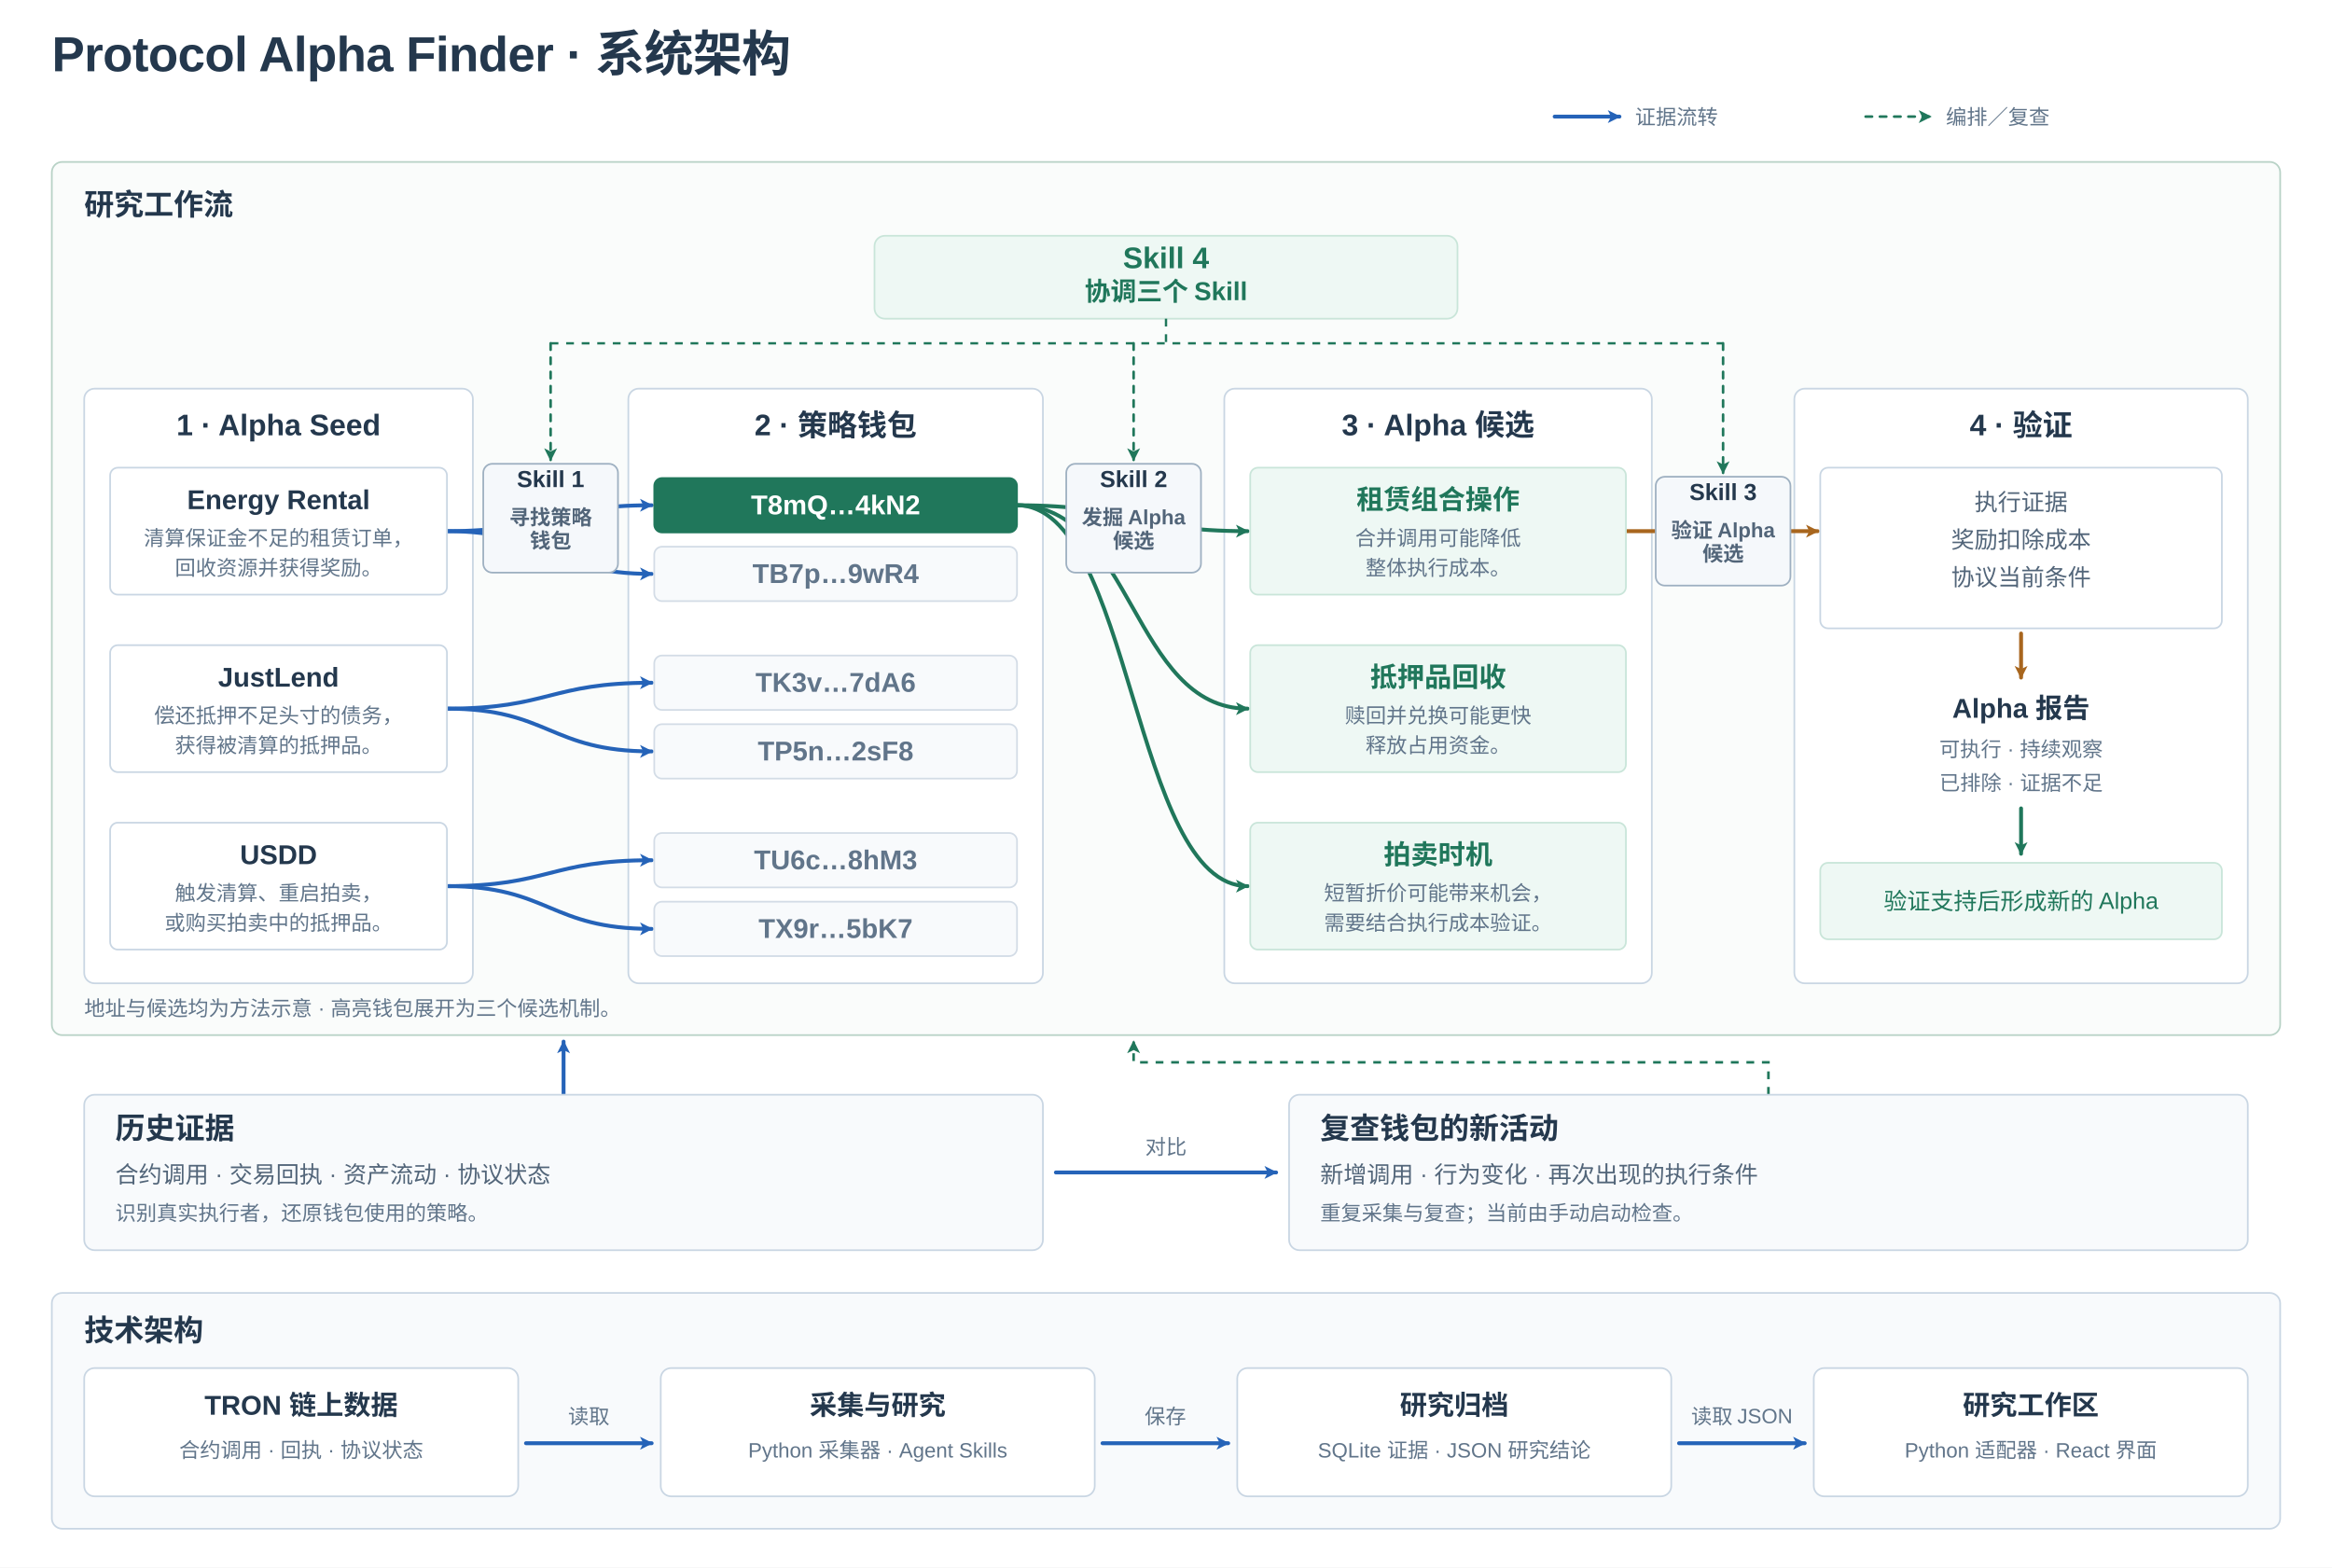
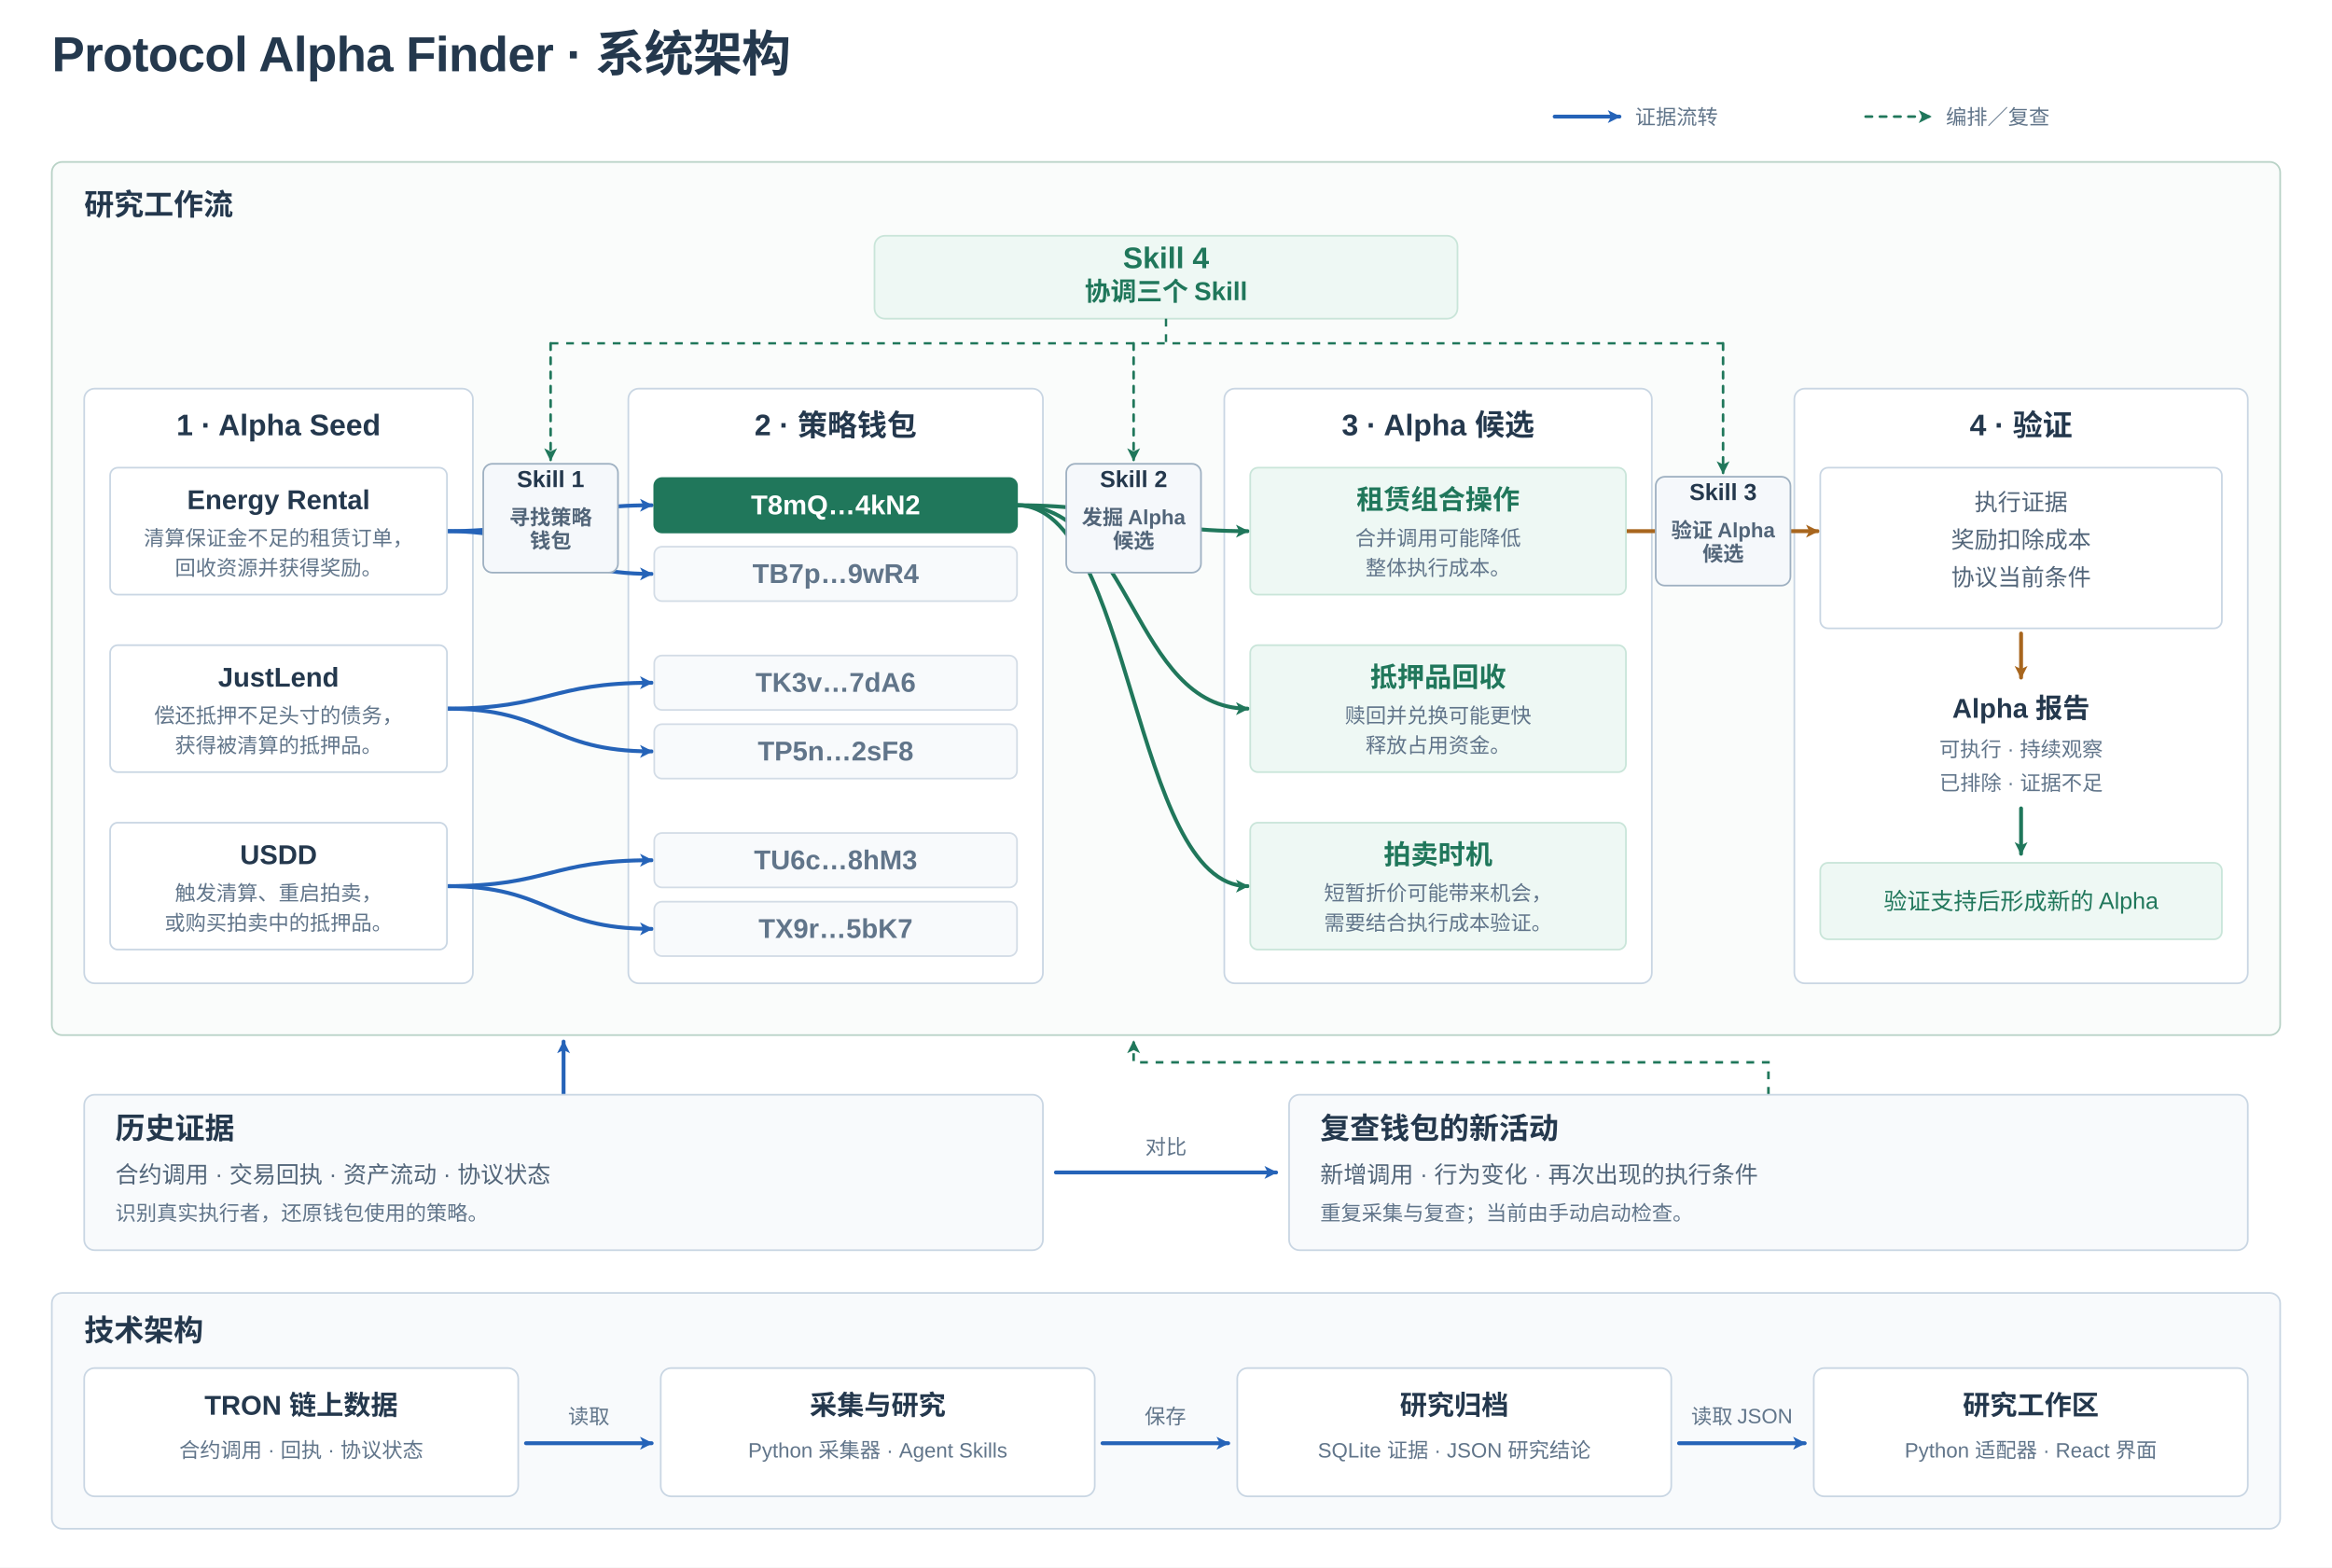
<svg xmlns="http://www.w3.org/2000/svg" width="1800" height="1210" viewBox="0 0 1800 1210" role="img" aria-labelledby="title desc" xml:lang="zh-CN">
  <defs>
    <marker id="a0" viewBox="0 0 10 10" refX="9" refY="5" markerWidth="10" markerHeight="10" markerUnits="userSpaceOnUse" orient="auto">
      <path d="M 0 0 L 10 5 L 0 10 L 2.5 5 Z" fill="#2563b8" />
    </marker>
    <marker id="a1" viewBox="0 0 10 10" refX="9" refY="5" markerWidth="10" markerHeight="10" markerUnits="userSpaceOnUse" orient="auto">
      <path d="M 0 0 L 10 5 L 0 10 L 2.5 5 Z" fill="#7953ad" />
    </marker>
    <marker id="a2" viewBox="0 0 10 10" refX="9" refY="5" markerWidth="10" markerHeight="10" markerUnits="userSpaceOnUse" orient="auto">
      <path d="M 0 0 L 10 5 L 0 10 L 2.5 5 Z" fill="#a8661e" />
    </marker>
    <marker id="a3" viewBox="0 0 10 10" refX="9" refY="5" markerWidth="10" markerHeight="10" markerUnits="userSpaceOnUse" orient="auto">
      <path d="M 0 0 L 10 5 L 0 10 L 2.5 5 Z" fill="#20775b" />
    </marker>
  </defs>
  <style>
text { font-family: Arial, 'PingFang SC', 'Microsoft YaHei', sans-serif; fill:#24384d; }
.title { font-size:38px; font-weight:700; letter-spacing:-.4px; }
.heading { font-size:23px; font-weight:650; }
.node { font-size:21px; font-weight:600; }
.body { font-size:18px; fill:#526579; }
.small { font-size:16px; fill:#61758a; }
.code { font-family:'SFMono-Regular',Consolas,monospace; font-size:16px; }
.label { font-size:14px; font-weight:650; letter-spacing:1px; fill:#61758a; }
</style>
  <rect x="0" y="0" width="1800" height="1210" rx="0" fill="#ffffff" stroke="none" stroke-width="1.3" />
  <style>
.skill-title { font-size:18px; font-weight:700; fill:#24384d; }
.skill-description { font-size:16px; font-weight:700; fill:#526579; }
.coordinator-title { font-size:23px; font-weight:700; }
.coordinator-description { font-size:20px; font-weight:700; }
</style>
  <text x="40" y="55" class="title" text-anchor="start">Protocol Alpha Finder · 系统架构</text>
  <path data-kind="legend-evidence" d="M 1200 90 C 1225.0 90 1225.0 90 1250 90" stroke="#2563b8" stroke-width="3" fill="none" stroke-linecap="round" marker-end="url(#a0)" />
  <text x="1262" y="96" class="small" text-anchor="start">证据流转</text>
  <path data-kind="legend-control" d="M 1440 90 C 1465.0 90 1465.0 90 1490 90" stroke="#20775b" stroke-width="2" fill="none" stroke-linecap="round" marker-end="url(#a3)" stroke-dasharray="5 6" />
  <text x="1502" y="96" class="small" text-anchor="start">编排／复查</text>
  <rect x="40" y="125" width="1720" height="674" rx="8" fill="#fafcfb" stroke="#b8d2c6" stroke-width="1.3" />
  <text x="65" y="166" class="heading" text-anchor="start">研究工作流</text>
  <rect x="675" y="182" width="450" height="64" rx="8" fill="#eef8f4" stroke="#c9e5d9" stroke-width="1.3" />
  <text x="900" y="207" class="coordinator-title" text-anchor="middle" style="fill:#20775b">Skill 4</text>
  <text x="900" y="232" class="coordinator-description" text-anchor="middle" style="fill:#20775b">协调三个 Skill</text>
  <path data-kind="coordination-bus" d="M 900 246 V 265 M 425 265 H 1330" stroke="#20775b" stroke-width="1.8" stroke-dasharray="6 6" fill="none" />
  <path data-kind="skill-coordination" d="M 425 265 C 425 310.0 425 310.0 425 355" stroke="#20775b" stroke-width="2" fill="none" stroke-linecap="round" marker-end="url(#a3)" stroke-dasharray="5 6" />
  <path data-kind="skill-coordination" d="M 875 265 C 875 310.0 875 310.0 875 355" stroke="#20775b" stroke-width="2" fill="none" stroke-linecap="round" marker-end="url(#a3)" stroke-dasharray="5 6" />
  <path data-kind="skill-coordination" d="M 1330 265 C 1330 315.0 1330 315.0 1330 365" stroke="#20775b" stroke-width="2" fill="none" stroke-linecap="round" marker-end="url(#a3)" stroke-dasharray="5 6" />
  <rect x="65" y="300" width="300" height="459" rx="8" fill="#ffffff" stroke="#c9d6e3" stroke-width="1.3" />
  <text x="215.0" y="336" class="heading" text-anchor="middle">1 · Alpha Seed</text>
  <rect x="485" y="300" width="320" height="459" rx="8" fill="#ffffff" stroke="#c9d6e3" stroke-width="1.3" />
  <text x="645.0" y="336" class="heading" text-anchor="middle">2 · 策略钱包</text>
  <rect x="945" y="300" width="330" height="459" rx="8" fill="#ffffff" stroke="#c9d6e3" stroke-width="1.3" />
  <text x="1110.0" y="336" class="heading" text-anchor="middle">3 · Alpha 候选</text>
  <rect x="1385" y="300" width="350" height="459" rx="8" fill="#ffffff" stroke="#c9d6e3" stroke-width="1.3" />
  <text x="1560.0" y="336" class="heading" text-anchor="middle">4 · 验证</text>
  <path data-kind="seed-wallet" d="M 345 410 C 424.0 410 424.0 390 503 390" stroke="#2563b8" stroke-width="3" fill="none" stroke-linecap="round" marker-end="url(#a0)" />
  <path data-kind="seed-wallet" d="M 345 410 C 424.0 410 424.0 443 503 443" stroke="#2563b8" stroke-width="3" fill="none" stroke-linecap="round" marker-end="url(#a0)" />
  <path data-kind="seed-wallet" d="M 345 547 C 424.0 547 424.0 527 503 527" stroke="#2563b8" stroke-width="3" fill="none" stroke-linecap="round" marker-end="url(#a0)" />
  <path data-kind="seed-wallet" d="M 345 547 C 424.0 547 424.0 580 503 580" stroke="#2563b8" stroke-width="3" fill="none" stroke-linecap="round" marker-end="url(#a0)" />
  <path data-kind="seed-wallet" d="M 345 684 C 424.0 684 424.0 664 503 664" stroke="#2563b8" stroke-width="3" fill="none" stroke-linecap="round" marker-end="url(#a0)" />
  <path data-kind="seed-wallet" d="M 345 684 C 424.0 684 424.0 717 503 717" stroke="#2563b8" stroke-width="3" fill="none" stroke-linecap="round" marker-end="url(#a0)" />
  <path data-kind="wallet-candidate" d="M 785 390 C 874.0 390 874.0 410 963 410" stroke="#20775b" stroke-width="3" fill="none" stroke-linecap="round" marker-end="url(#a3)" />
  <path data-kind="wallet-candidate" d="M 785 390 C 874.0 390 874.0 547 963 547" stroke="#20775b" stroke-width="3" fill="none" stroke-linecap="round" marker-end="url(#a3)" />
  <path data-kind="wallet-candidate" d="M 785 390 C 874.0 390 874.0 684 963 684" stroke="#20775b" stroke-width="3" fill="none" stroke-linecap="round" marker-end="url(#a3)" />
  <path data-kind="candidate-validation" d="M 1255 410 C 1329.0 410 1329.0 410 1403 410" stroke="#a8661e" stroke-width="3" fill="none" stroke-linecap="round" marker-end="url(#a2)" />
  <rect x="85" y="361" width="260" height="98" rx="6" fill="#ffffff" stroke="#c9d6e3" stroke-width="1.3" />
  <text x="215" y="393" class="node" text-anchor="middle">Energy Rental</text>
  <text x="215" y="421" class="small" text-anchor="middle">清算保证金不足的租赁订单，</text>
  <text x="215" y="444" class="small" text-anchor="middle">回收资源并获得奖励。</text>
  <rect x="965" y="361" width="290" height="98" rx="6" fill="#eef8f4" stroke="#c9e5d9" stroke-width="1.3" />
  <text x="1110" y="393" class="node" text-anchor="middle" style="fill:#20775b">租赁组合操作</text>
  <text x="1110" y="421" class="small" text-anchor="middle">合并调用可能降低</text>
  <text x="1110" y="444" class="small" text-anchor="middle">整体执行成本。</text>
  <rect x="85" y="498" width="260" height="98" rx="6" fill="#ffffff" stroke="#c9d6e3" stroke-width="1.3" />
  <text x="215" y="530" class="node" text-anchor="middle">JustLend</text>
  <text x="215" y="558" class="small" text-anchor="middle">偿还抵押不足头寸的债务，</text>
  <text x="215" y="581" class="small" text-anchor="middle">获得被清算的抵押品。</text>
  <rect x="965" y="498" width="290" height="98" rx="6" fill="#eef8f4" stroke="#c9e5d9" stroke-width="1.3" />
  <text x="1110" y="530" class="node" text-anchor="middle" style="fill:#20775b">抵押品回收</text>
  <text x="1110" y="558" class="small" text-anchor="middle">赎回并兑换可能更快</text>
  <text x="1110" y="581" class="small" text-anchor="middle">释放占用资金。</text>
  <rect x="85" y="635" width="260" height="98" rx="6" fill="#ffffff" stroke="#c9d6e3" stroke-width="1.3" />
  <text x="215" y="667" class="node" text-anchor="middle">USDD</text>
  <text x="215" y="695" class="small" text-anchor="middle">触发清算、重启拍卖，</text>
  <text x="215" y="718" class="small" text-anchor="middle">或购买拍卖中的抵押品。</text>
  <rect x="965" y="635" width="290" height="98" rx="6" fill="#eef8f4" stroke="#c9e5d9" stroke-width="1.3" />
  <text x="1110" y="667" class="node" text-anchor="middle" style="fill:#20775b">拍卖时机</text>
  <text x="1110" y="695" class="small" text-anchor="middle">短暂折价可能带来机会，</text>
  <text x="1110" y="718" class="small" text-anchor="middle">需要结合执行成本验证。</text>
  <rect x="505" y="369" width="280" height="42" rx="6" fill="#20775b" stroke="#20775b" stroke-width="1.3" />
  <text x="645" y="397" class="node" text-anchor="middle" style="fill:#ffffff">T8mQ…4kN2</text>
  <rect x="505" y="422" width="280" height="42" rx="6" fill="#f8fafc" stroke="#d3dce6" stroke-width="1.3" />
  <text x="645" y="450" class="node" text-anchor="middle" style="fill:#61758a">TB7p…9wR4</text>
  <rect x="505" y="506" width="280" height="42" rx="6" fill="#f8fafc" stroke="#d3dce6" stroke-width="1.3" />
  <text x="645" y="534" class="node" text-anchor="middle" style="fill:#61758a">TK3v…7dA6</text>
  <rect x="505" y="559" width="280" height="42" rx="6" fill="#f8fafc" stroke="#d3dce6" stroke-width="1.3" />
  <text x="645" y="587" class="node" text-anchor="middle" style="fill:#61758a">TP5n…2sF8</text>
  <rect x="505" y="643" width="280" height="42" rx="6" fill="#f8fafc" stroke="#d3dce6" stroke-width="1.3" />
  <text x="645" y="671" class="node" text-anchor="middle" style="fill:#61758a">TU6c…8hM3</text>
  <rect x="505" y="696" width="280" height="42" rx="6" fill="#f8fafc" stroke="#d3dce6" stroke-width="1.3" />
  <text x="645" y="724" class="node" text-anchor="middle" style="fill:#61758a">TX9r…5bK7</text>
  <rect x="373" y="358" width="104" height="84" rx="7" fill="#f5f8fb" stroke="#9eb0c1" stroke-width="1.3" />
  <text x="425" y="376" class="skill-title" text-anchor="middle" style="fill:#24384d">Skill 1</text>
  <text x="425" y="405" class="skill-description" text-anchor="middle">寻找策略</text>
  <text x="425" y="423" class="skill-description" text-anchor="middle">钱包</text>
  <rect x="823" y="358" width="104" height="84" rx="7" fill="#f5f8fb" stroke="#9eb0c1" stroke-width="1.3" />
  <text x="875" y="376" class="skill-title" text-anchor="middle" style="fill:#24384d">Skill 2</text>
  <text x="875" y="405" class="skill-description" text-anchor="middle">发掘 Alpha</text>
  <text x="875" y="423" class="skill-description" text-anchor="middle">候选</text>
  <rect x="1278" y="368" width="104" height="84" rx="7" fill="#f5f8fb" stroke="#9eb0c1" stroke-width="1.3" />
  <text x="1330" y="386" class="skill-title" text-anchor="middle" style="fill:#24384d">Skill 3</text>
  <text x="1330" y="415" class="skill-description" text-anchor="middle">验证 Alpha</text>
  <text x="1330" y="433" class="skill-description" text-anchor="middle">候选</text>
  <rect x="1405" y="361" width="310" height="124" rx="6" fill="#ffffff" stroke="#c9d6e3" stroke-width="1.3" />
  <text x="1560" y="394" class="body" text-anchor="middle">执行证据</text>
  <text x="1560" y="423" class="body" text-anchor="middle">奖励扣除成本</text>
  <text x="1560" y="452" class="body" text-anchor="middle">协议当前条件</text>
  <path data-kind="validation-report" d="M 1560 489 C 1560 506.0 1560 506.0 1560 523" stroke="#a8661e" stroke-width="3" fill="none" stroke-linecap="round" marker-end="url(#a2)" />
  <text x="1560" y="554" class="node" text-anchor="middle">Alpha 报告</text>
  <text x="1560" y="584" class="small" text-anchor="middle">可执行 · 持续观察</text>
  <text x="1560" y="610" class="small" text-anchor="middle">已排除 · 证据不足</text>
  <path data-kind="report-new-alpha" d="M 1560 624 C 1560 641.5 1560 641.5 1560 659" stroke="#20775b" stroke-width="3" fill="none" stroke-linecap="round" marker-end="url(#a3)" />
  <rect x="1405" y="666" width="310" height="59" rx="6" fill="#eef8f4" stroke="#c9e5d9" stroke-width="1.3" />
  <text x="1560" y="702" class="body" text-anchor="middle" style="fill:#20775b">验证支持后形成新的 Alpha</text>
-   <text x="65" y="784" class="small" text-anchor="start">地址与候选均为方法示意 · 高亮钱包展开为三个候选机制。</text>
  <path data-kind="history-workflow" d="M 435 845 C 435 824.5 435 824.5 435 804" stroke="#2563b8" stroke-width="3" fill="none" stroke-linecap="round" marker-end="url(#a0)" />
  <path data-kind="observation-review" d="M 1365 845 V 820 H 875 V 804" fill="none" stroke="#20775b" stroke-width="2" stroke-dasharray="6 6" marker-end="url(#a3)" />
  <rect x="65" y="845" width="740" height="120" rx="8" fill="#f8fafc" stroke="#c9d6e3" stroke-width="1.3" />
  <text x="89" y="879" class="heading" text-anchor="start">历史证据</text>
  <text x="89" y="913" class="body" text-anchor="start">合约调用 · 交易回执 · 资产流动 · 协议状态</text>
  <text x="89" y="942" class="small" text-anchor="start">识别真实执行者，还原钱包使用的策略。</text>
  <rect x="995" y="845" width="740" height="120" rx="8" fill="#f8fafc" stroke="#c9d6e3" stroke-width="1.3" />
  <text x="1019" y="879" class="heading" text-anchor="start">复查钱包的新活动</text>
  <text x="1019" y="913" class="body" text-anchor="start">新增调用 · 行为变化 · 再次出现的执行条件</text>
  <text x="1019" y="942" class="small" text-anchor="start">重复采集与复查；当前由手动启动检查。</text>
  <path data-kind="history-observation" d="M 815 905 C 900.0 905 900.0 905 985 905" stroke="#2563b8" stroke-width="3" fill="none" stroke-linecap="round" marker-end="url(#a0)" />
  <text x="900" y="891" class="small" text-anchor="middle">对比</text>
  <rect x="40" y="998" width="1720" height="182" rx="8" fill="#f8fafc" stroke="#c9d6e3" stroke-width="1.3" />
  <text x="65" y="1035" class="heading" text-anchor="start">技术架构</text>
  <rect x="65" y="1056" width="335" height="99" rx="8" fill="#ffffff" stroke="#c9d6e3" stroke-width="1.3" />
  <text x="232.5" y="1092" class="node" text-anchor="middle">TRON 链上数据</text>
  <text x="232.5" y="1125" class="small" text-anchor="middle">合约调用 · 回执 · 协议状态</text>
  <rect x="510" y="1056" width="335" height="99" rx="8" fill="#ffffff" stroke="#c9d6e3" stroke-width="1.3" />
  <text x="677.5" y="1092" class="node" text-anchor="middle">采集与研究</text>
  <text x="677.5" y="1125" class="small" text-anchor="middle">Python 采集器 · Agent Skills</text>
  <rect x="955" y="1056" width="335" height="99" rx="8" fill="#ffffff" stroke="#c9d6e3" stroke-width="1.3" />
  <text x="1122.5" y="1092" class="node" text-anchor="middle">研究归档</text>
  <text x="1122.5" y="1125" class="small" text-anchor="middle">SQLite 证据 · JSON 研究结论</text>
  <rect x="1400" y="1056" width="335" height="99" rx="8" fill="#ffffff" stroke="#c9d6e3" stroke-width="1.3" />
  <text x="1567.5" y="1092" class="node" text-anchor="middle">研究工作区</text>
  <text x="1567.5" y="1125" class="small" text-anchor="middle">Python 适配器 · React 界面</text>
  <path data-kind="technical-flow" d="M 406 1114 C 454.5 1114 454.5 1114 503 1114" stroke="#2563b8" stroke-width="3" fill="none" stroke-linecap="round" marker-end="url(#a0)" />
  <text x="454.5" y="1099" class="small" text-anchor="middle">读取</text>
  <path data-kind="technical-flow" d="M 851 1114 C 899.5 1114 899.5 1114 948 1114" stroke="#2563b8" stroke-width="3" fill="none" stroke-linecap="round" marker-end="url(#a0)" />
  <text x="899.5" y="1099" class="small" text-anchor="middle">保存</text>
  <path data-kind="technical-flow" d="M 1296 1114 C 1344.5 1114 1344.5 1114 1393 1114" stroke="#2563b8" stroke-width="3" fill="none" stroke-linecap="round" marker-end="url(#a0)" />
  <text x="1344.5" y="1099" class="small" text-anchor="middle">读取 JSON</text>
</svg>
